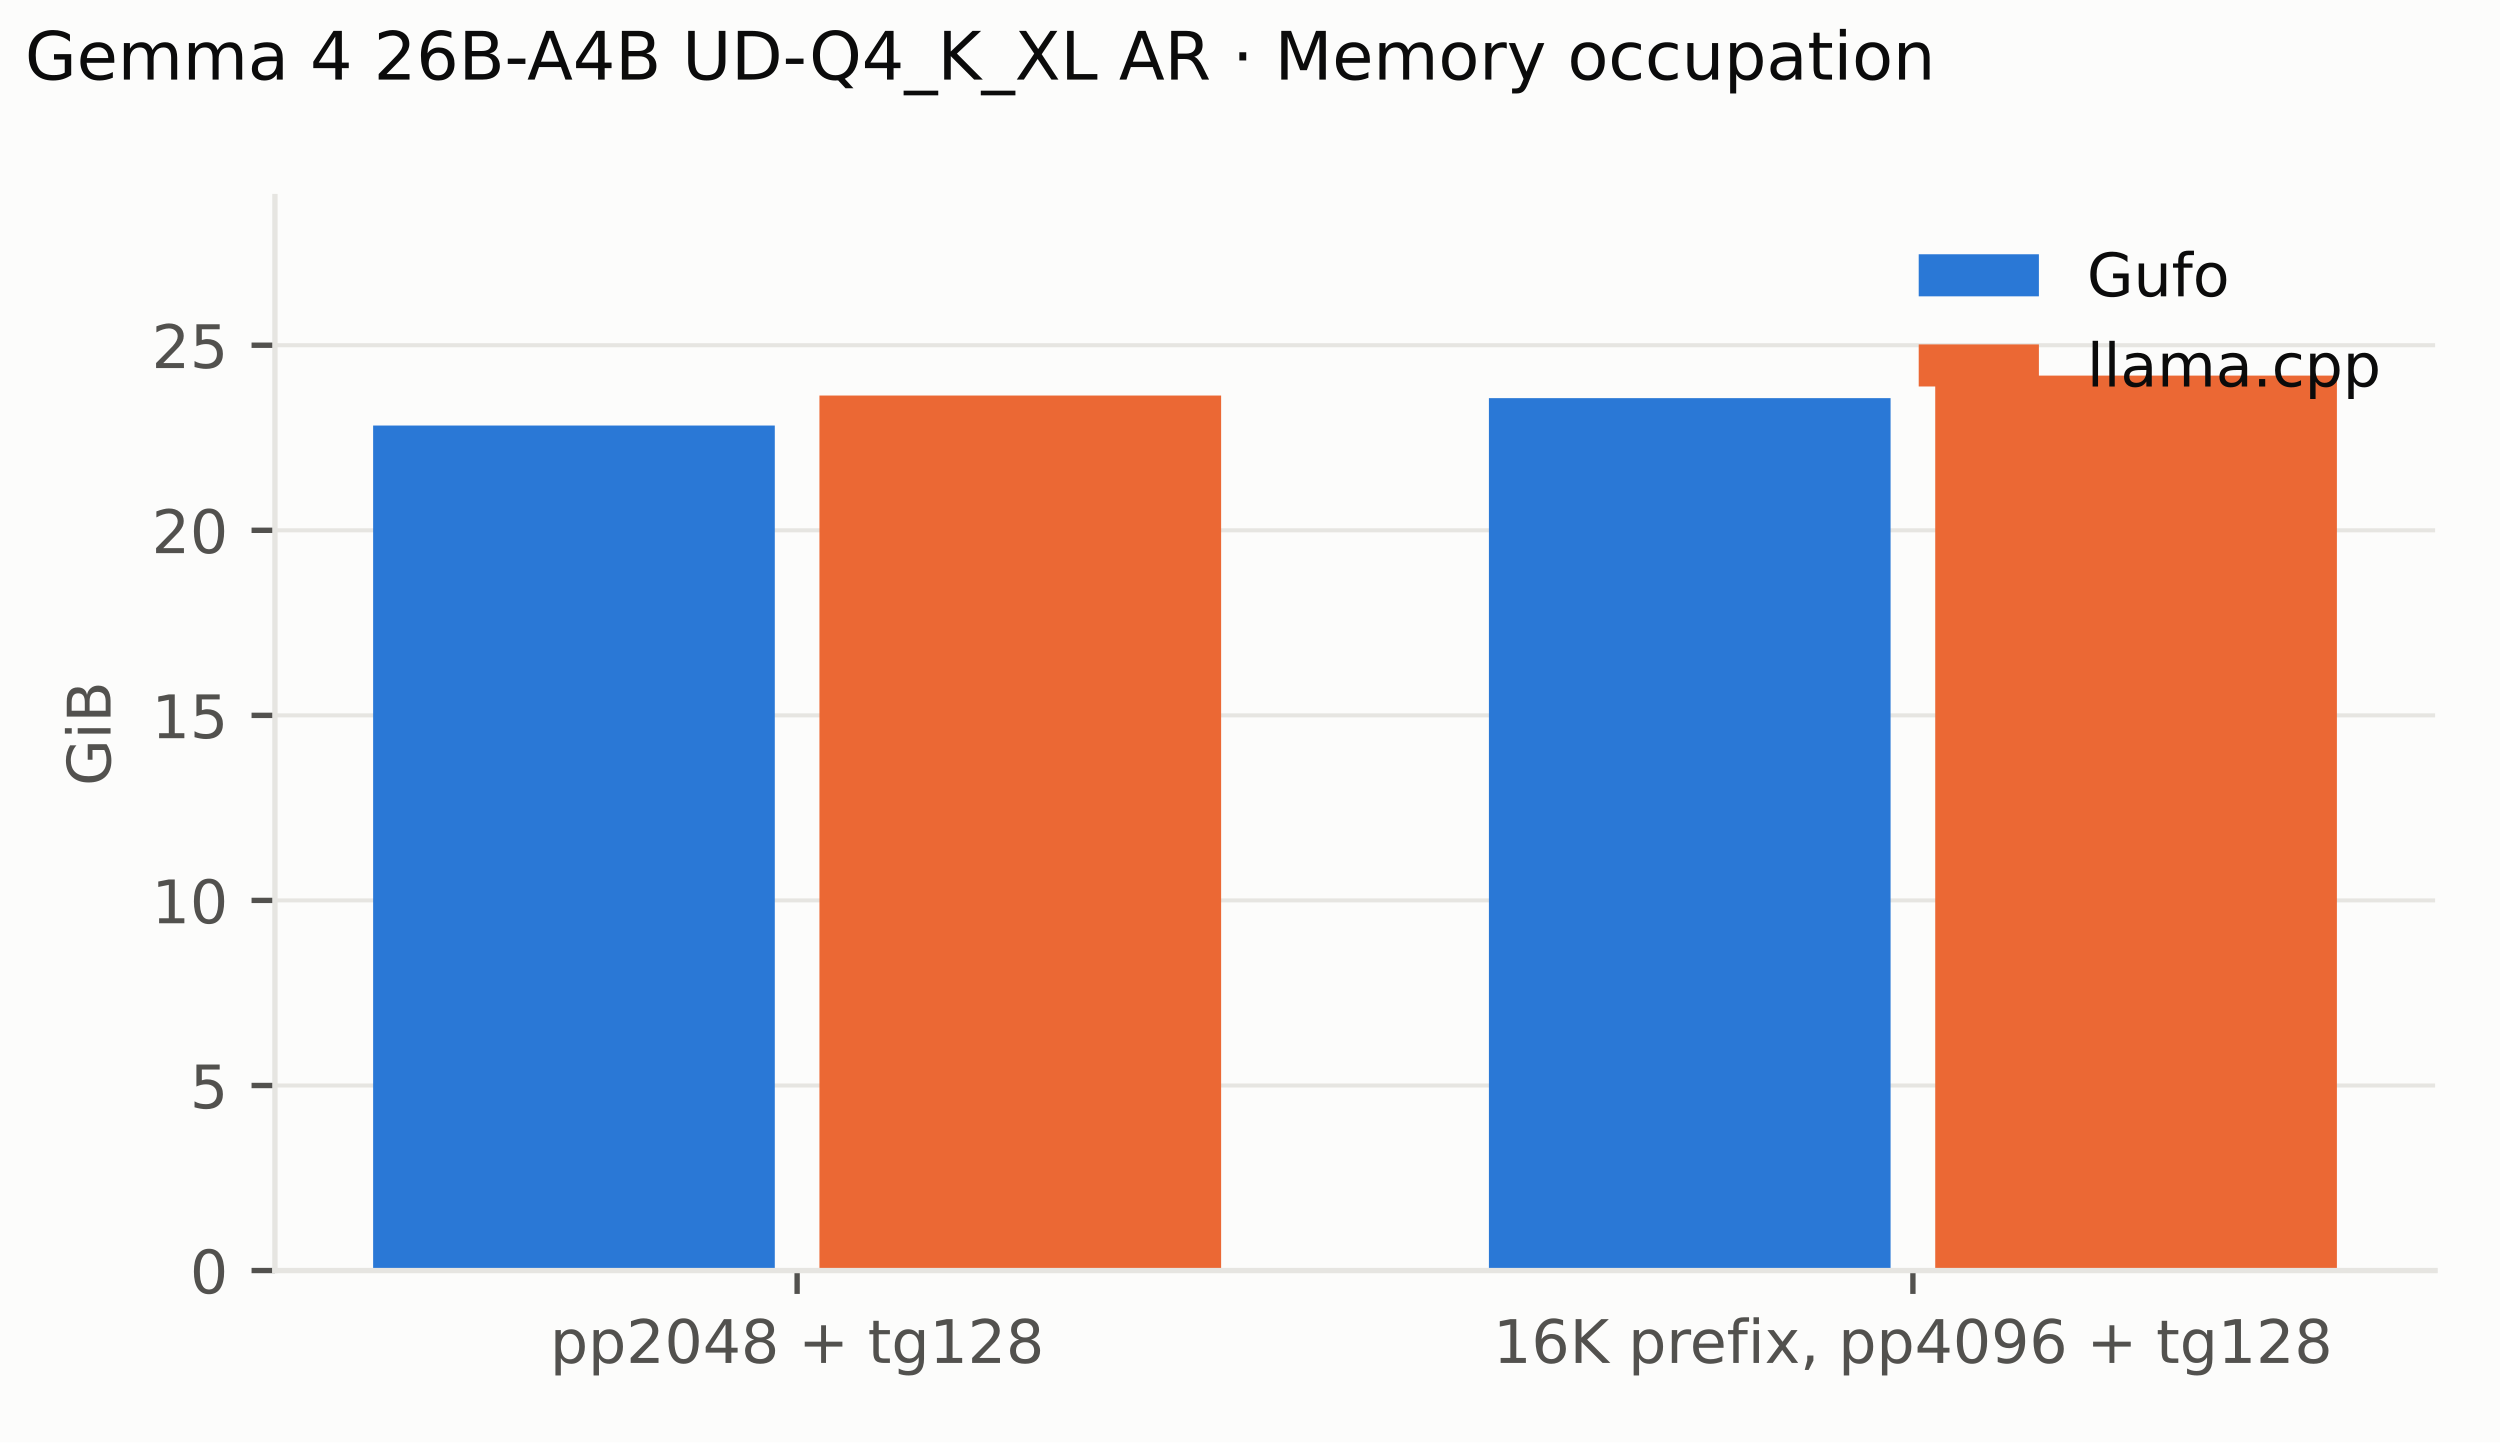
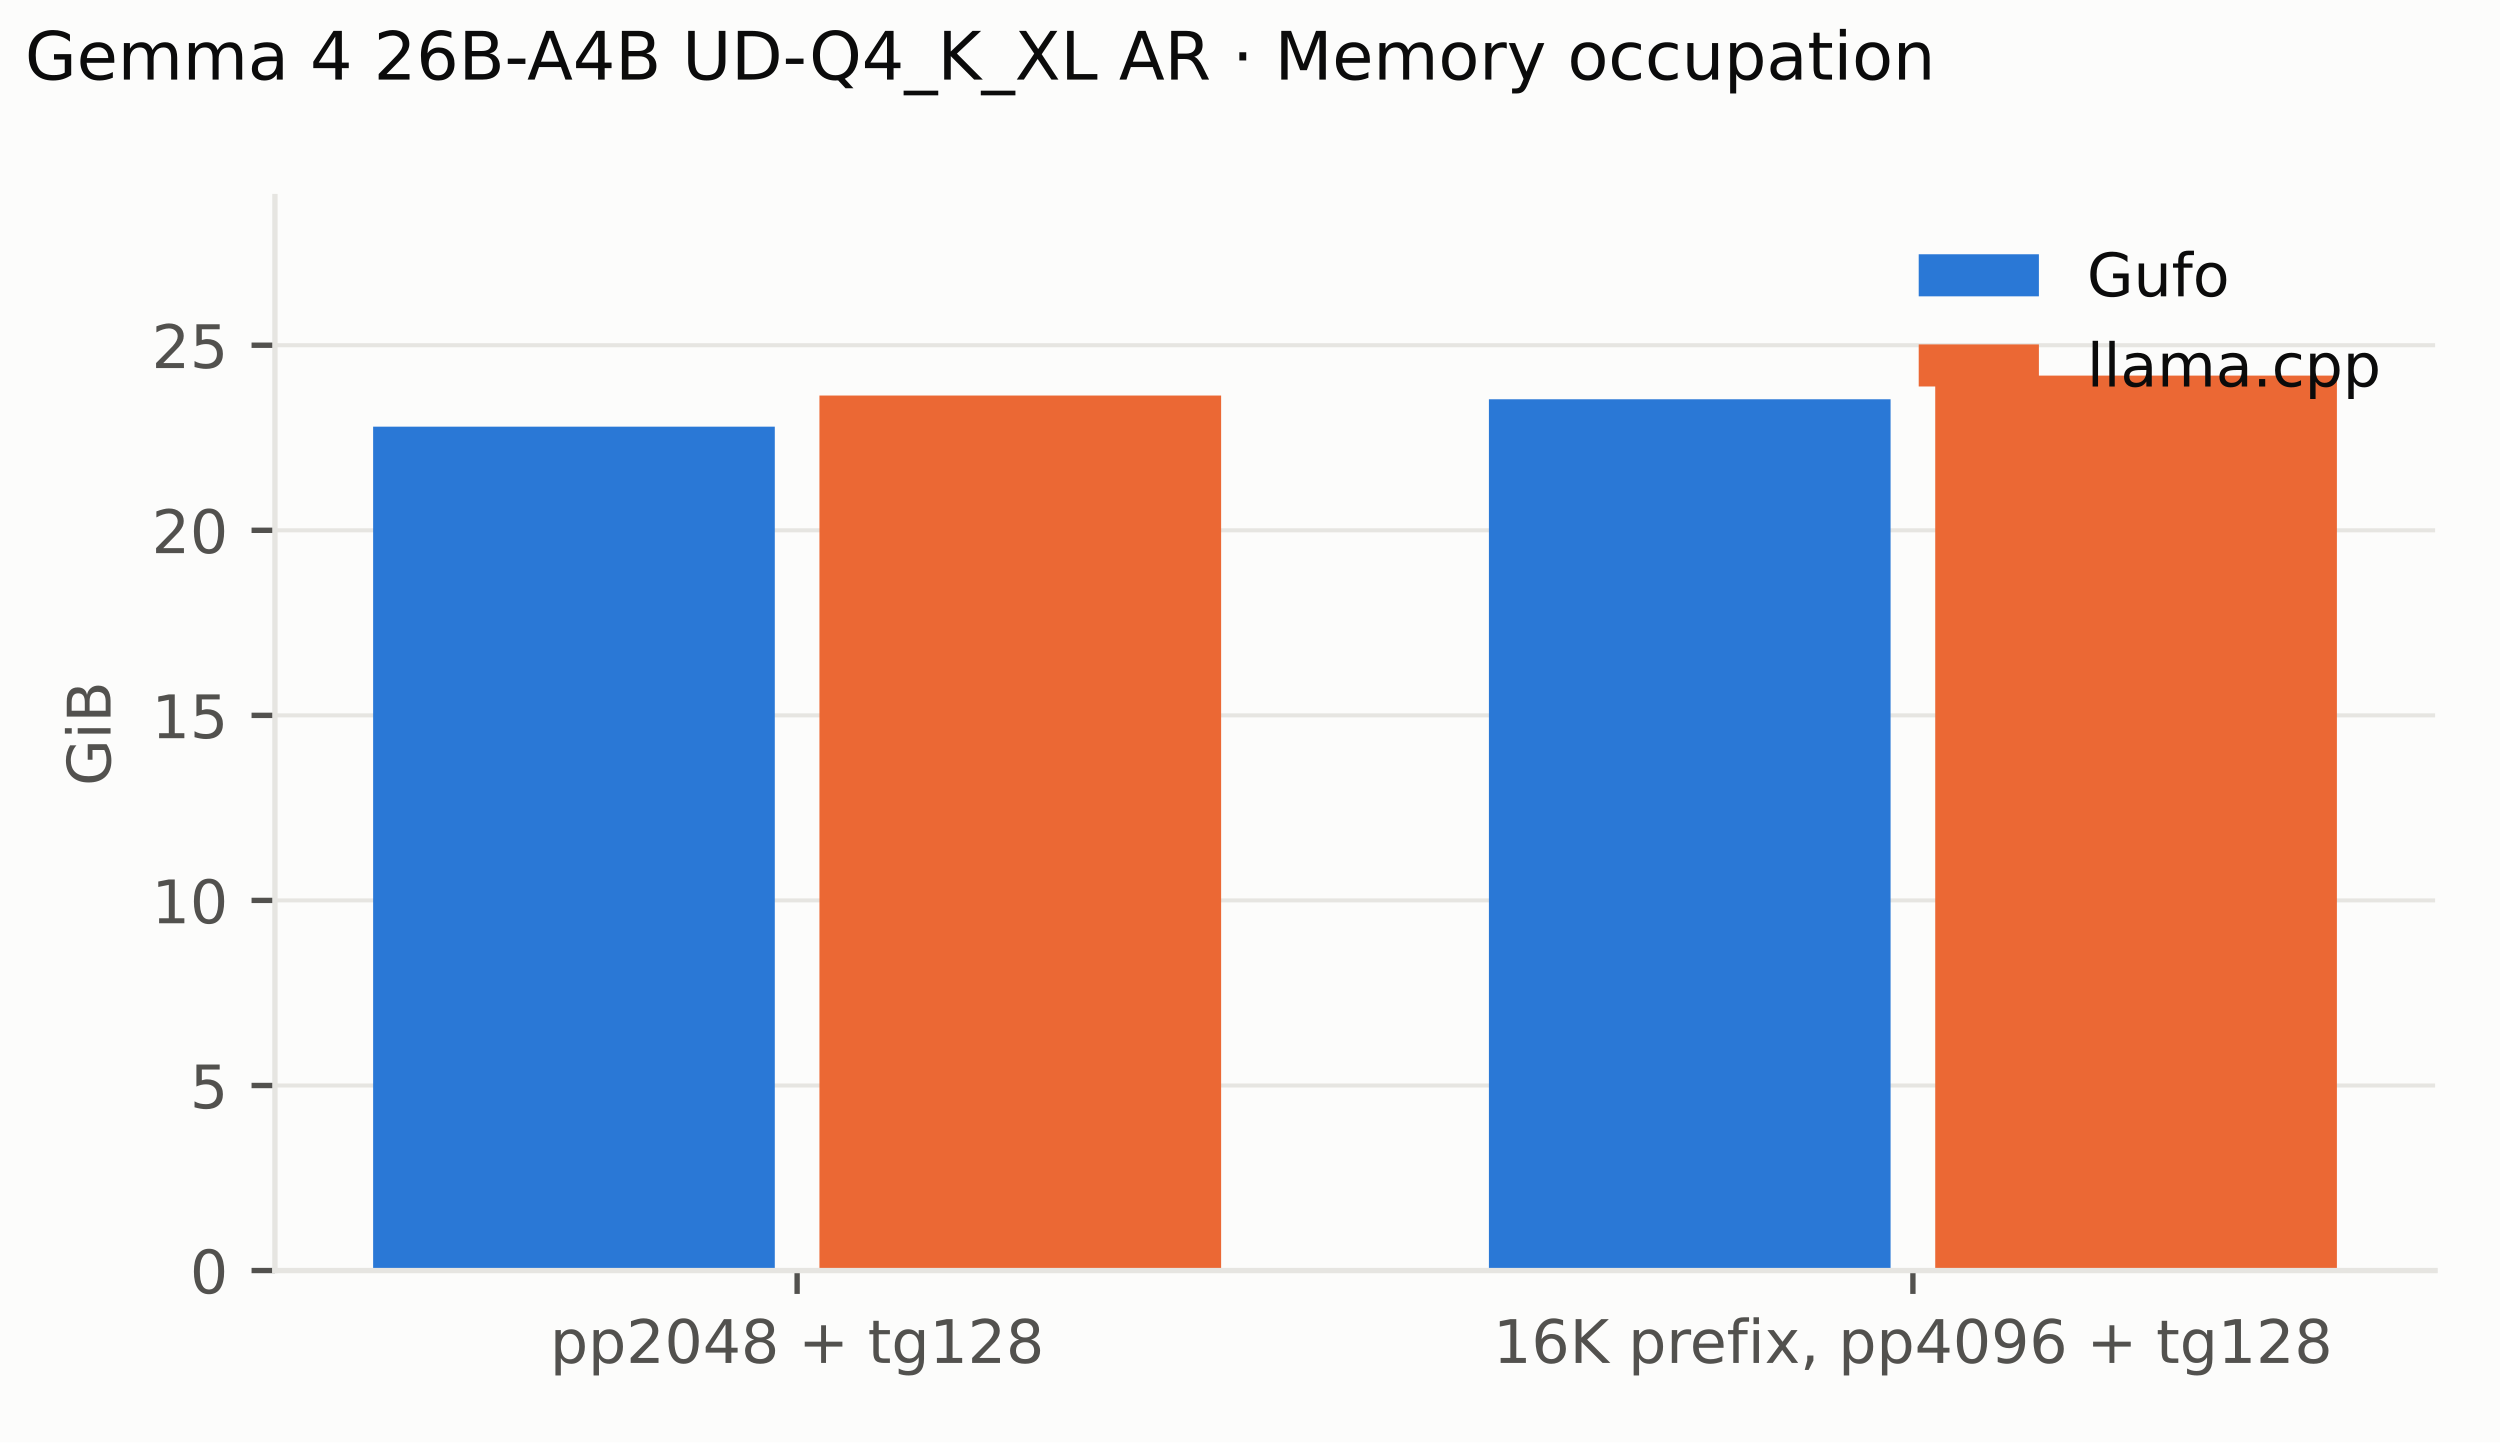
<svg xmlns="http://www.w3.org/2000/svg" xmlns:xlink="http://www.w3.org/1999/xlink" width="374.4pt" height="216pt" viewBox="0 0 374.4 216" version="1.1">
  <defs>
    <style type="text/css">*{stroke-linejoin: round; stroke-linecap: butt}</style>
  </defs>
  <g id="figure_1">
    <g id="patch_1">
      <path d="M 0 216 L 374.4 216 L 374.4 0 L 0 0 z " style="fill: #fcfcfb" />
    </g>
    <g id="axes_1">
      <g id="patch_2">
        <path d="M 41.173 190.279 L 364.68 190.279 L 364.68 29.441 L 41.173 29.441 z " style="fill: #fcfcfb" />
      </g>
      <g id="matplotlib.axis_1">
        <g id="xtick_1">
          <g id="line2d_1">
            <defs>
              <path id="m1ebf051f68" d="M 0 0 L 0 3.5 " style="stroke: #52514e; stroke-width: 0.8" />
            </defs>
            <g>
              <use xlink:href="#m1ebf051f68" x="119.376" y="190.279" style="fill: #52514e; stroke: #52514e; stroke-width: 0.8" />
            </g>
          </g>
          <g id="text_1">
            <text style="font-size: 9px; font-family: 'DejaVu Sans', 'Bitstream Vera Sans', 'Computer Modern Sans Serif', 'Lucida Grande', 'Verdana', 'Geneva', 'Lucid', 'Arial', 'Helvetica', 'Avant Garde', sans-serif; text-anchor: middle; fill: #52514e" x="119.376" y="204.117" transform="rotate(-0 119.3763 204.1172)">pp2048 + tg128</text>
          </g>
        </g>
        <g id="xtick_2">
          <g id="line2d_2">
            <g>
              <use xlink:href="#m1ebf051f68" x="286.477" y="190.279" style="fill: #52514e; stroke: #52514e; stroke-width: 0.8" />
            </g>
          </g>
          <g id="text_2">
            <text style="font-size: 9px; font-family: 'DejaVu Sans', 'Bitstream Vera Sans', 'Computer Modern Sans Serif', 'Lucida Grande', 'Verdana', 'Geneva', 'Lucid', 'Arial', 'Helvetica', 'Avant Garde', sans-serif; text-anchor: middle; fill: #52514e" x="286.477" y="204.118" transform="rotate(-0 286.4769 204.1179)">16K prefix, pp4096 + tg128</text>
          </g>
        </g>
      </g>
      <g id="matplotlib.axis_2">
        <g id="ytick_1">
          <g id="line2d_3">
            <path d="M 41.173 190.279 L 364.68 190.279 " clip-path="url(#pd96fb9d682)" style="fill: none; stroke: #e6e5e1; stroke-width: 0.6; stroke-linecap: square" />
          </g>
          <g id="line2d_4">
            <defs>
              <path id="m680e5b1e24" d="M 0 0 L -3.5 0 " style="stroke: #52514e; stroke-width: 0.8" />
            </defs>
            <g>
              <use xlink:href="#m680e5b1e24" x="41.173" y="190.279" style="fill: #52514e; stroke: #52514e; stroke-width: 0.8" />
            </g>
          </g>
          <g id="text_3">
            <text style="font-size: 9px; font-family: 'DejaVu Sans', 'Bitstream Vera Sans', 'Computer Modern Sans Serif', 'Lucida Grande', 'Verdana', 'Geneva', 'Lucid', 'Arial', 'Helvetica', 'Avant Garde', sans-serif; text-anchor: end; fill: #52514e" x="34.173" y="193.698" transform="rotate(-0 34.1732 193.6982)">0</text>
          </g>
        </g>
        <g id="ytick_2">
          <g id="line2d_5">
            <path d="M 41.173 162.564 L 364.68 162.564 " clip-path="url(#pd96fb9d682)" style="fill: none; stroke: #e6e5e1; stroke-width: 0.6; stroke-linecap: square" />
          </g>
          <g id="line2d_6">
            <g>
              <use xlink:href="#m680e5b1e24" x="41.173" y="162.564" style="fill: #52514e; stroke: #52514e; stroke-width: 0.8" />
            </g>
          </g>
          <g id="text_4">
            <text style="font-size: 9px; font-family: 'DejaVu Sans', 'Bitstream Vera Sans', 'Computer Modern Sans Serif', 'Lucida Grande', 'Verdana', 'Geneva', 'Lucid', 'Arial', 'Helvetica', 'Avant Garde', sans-serif; text-anchor: end; fill: #52514e" x="34.173" y="165.983" transform="rotate(-0 34.1732 165.9828)">5</text>
          </g>
        </g>
        <g id="ytick_3">
          <g id="line2d_7">
            <path d="M 41.173 134.848 L 364.68 134.848 " clip-path="url(#pd96fb9d682)" style="fill: none; stroke: #e6e5e1; stroke-width: 0.6; stroke-linecap: square" />
          </g>
          <g id="line2d_8">
            <g>
              <use xlink:href="#m680e5b1e24" x="41.173" y="134.848" style="fill: #52514e; stroke: #52514e; stroke-width: 0.8" />
            </g>
          </g>
          <g id="text_5">
            <text style="font-size: 9px; font-family: 'DejaVu Sans', 'Bitstream Vera Sans', 'Computer Modern Sans Serif', 'Lucida Grande', 'Verdana', 'Geneva', 'Lucid', 'Arial', 'Helvetica', 'Avant Garde', sans-serif; text-anchor: end; fill: #52514e" x="34.173" y="138.267" transform="rotate(-0 34.1732 138.2673)">10</text>
          </g>
        </g>
        <g id="ytick_4">
          <g id="line2d_9">
            <path d="M 41.173 107.133 L 364.68 107.133 " clip-path="url(#pd96fb9d682)" style="fill: none; stroke: #e6e5e1; stroke-width: 0.6; stroke-linecap: square" />
          </g>
          <g id="line2d_10">
            <g>
              <use xlink:href="#m680e5b1e24" x="41.173" y="107.133" style="fill: #52514e; stroke: #52514e; stroke-width: 0.8" />
            </g>
          </g>
          <g id="text_6">
            <text style="font-size: 9px; font-family: 'DejaVu Sans', 'Bitstream Vera Sans', 'Computer Modern Sans Serif', 'Lucida Grande', 'Verdana', 'Geneva', 'Lucid', 'Arial', 'Helvetica', 'Avant Garde', sans-serif; text-anchor: end; fill: #52514e" x="34.173" y="110.552" transform="rotate(-0 34.1732 110.5518)">15</text>
          </g>
        </g>
        <g id="ytick_5">
          <g id="line2d_11">
            <path d="M 41.173 79.417 L 364.68 79.417 " clip-path="url(#pd96fb9d682)" style="fill: none; stroke: #e6e5e1; stroke-width: 0.6; stroke-linecap: square" />
          </g>
          <g id="line2d_12">
            <g>
              <use xlink:href="#m680e5b1e24" x="41.173" y="79.417" style="fill: #52514e; stroke: #52514e; stroke-width: 0.8" />
            </g>
          </g>
          <g id="text_7">
            <text style="font-size: 9px; font-family: 'DejaVu Sans', 'Bitstream Vera Sans', 'Computer Modern Sans Serif', 'Lucida Grande', 'Verdana', 'Geneva', 'Lucid', 'Arial', 'Helvetica', 'Avant Garde', sans-serif; text-anchor: end; fill: #52514e" x="34.173" y="82.836" transform="rotate(-0 34.1732 82.83629)">20</text>
          </g>
        </g>
        <g id="ytick_6">
          <g id="line2d_13">
            <path d="M 41.173 51.702 L 364.68 51.702 " clip-path="url(#pd96fb9d682)" style="fill: none; stroke: #e6e5e1; stroke-width: 0.6; stroke-linecap: square" />
          </g>
          <g id="line2d_14">
            <g>
              <use xlink:href="#m680e5b1e24" x="41.173" y="51.702" style="fill: #52514e; stroke: #52514e; stroke-width: 0.8" />
            </g>
          </g>
          <g id="text_8">
            <text style="font-size: 9px; font-family: 'DejaVu Sans', 'Bitstream Vera Sans', 'Computer Modern Sans Serif', 'Lucida Grande', 'Verdana', 'Geneva', 'Lucid', 'Arial', 'Helvetica', 'Avant Garde', sans-serif; text-anchor: end; fill: #52514e" x="34.173" y="55.121" transform="rotate(-0 34.1732 55.12081)">25</text>
          </g>
        </g>
        <g id="text_9">
          <text style="font-size: 9px; font-family: 'DejaVu Sans', 'Bitstream Vera Sans', 'Computer Modern Sans Serif', 'Lucida Grande', 'Verdana', 'Geneva', 'Lucid', 'Arial', 'Helvetica', 'Avant Garde', sans-serif; text-anchor: middle; fill: #52514e" x="16.559" y="109.86" transform="rotate(-90 16.55859 109.86)">GiB</text>
        </g>
      </g>
      <g id="patch_3">
-         <path d="M 55.878 190.279 L 116.034 190.279 L 116.034 63.73 L 55.878 63.73 z " clip-path="url(#pd96fb9d682)" style="fill: #2a78d6" />
+         <path d="M 55.878 190.279 L 116.034 190.279 L 116.034 63.897 L 55.878 63.897 z " clip-path="url(#pd96fb9d682)" style="fill: #2a78d6" />
      </g>
      <g id="patch_4">
-         <path d="M 222.979 190.279 L 283.135 190.279 L 283.135 59.628 L 222.979 59.628 z " clip-path="url(#pd96fb9d682)" style="fill: #2a78d6" />
+         <path d="M 222.979 190.279 L 283.135 190.279 L 283.135 59.795 L 222.979 59.795 z " clip-path="url(#pd96fb9d682)" style="fill: #2a78d6" />
      </g>
      <g id="patch_5">
        <path d="M 122.718 190.279 L 182.875 190.279 L 182.875 59.24 L 122.718 59.24 z " clip-path="url(#pd96fb9d682)" style="fill: #eb6834" />
      </g>
      <g id="patch_6">
        <path d="M 289.819 190.279 L 349.975 190.279 L 349.975 56.247 L 289.819 56.247 z " clip-path="url(#pd96fb9d682)" style="fill: #eb6834" />
      </g>
      <g id="patch_7">
        <path d="M 41.173 190.279 L 41.173 29.441 " style="fill: none; stroke: #e6e5e1; stroke-width: 0.8; stroke-linejoin: miter; stroke-linecap: square" />
      </g>
      <g id="patch_8">
        <path d="M 41.173 190.279 L 364.68 190.279 " style="fill: none; stroke: #e6e5e1; stroke-width: 0.8; stroke-linejoin: miter; stroke-linecap: square" />
      </g>
      <g id="legend_1">
        <g id="patch_9">
          <path d="M 287.346 44.379 L 305.346 44.379 L 305.346 38.079 L 287.346 38.079 z " style="fill: #2a78d6" />
        </g>
        <g id="text_10">
          <text style="font-size: 9px; font-family: 'DejaVu Sans', 'Bitstream Vera Sans', 'Computer Modern Sans Serif', 'Lucida Grande', 'Verdana', 'Geneva', 'Lucid', 'Arial', 'Helvetica', 'Avant Garde', sans-serif; text-anchor: start; fill: #0b0b0b" x="312.546" y="44.379" transform="rotate(-0 312.5461 44.37938)">Gufo</text>
        </g>
        <g id="patch_10">
          <path d="M 287.346 57.88 L 305.346 57.88 L 305.346 51.58 L 287.346 51.58 z " style="fill: #eb6834" />
        </g>
        <g id="text_11">
          <text style="font-size: 9px; font-family: 'DejaVu Sans', 'Bitstream Vera Sans', 'Computer Modern Sans Serif', 'Lucida Grande', 'Verdana', 'Geneva', 'Lucid', 'Arial', 'Helvetica', 'Avant Garde', sans-serif; text-anchor: start; fill: #0b0b0b" x="312.546" y="57.88" transform="rotate(-0 312.5461 57.88008)">llama.cpp</text>
        </g>
      </g>
    </g>
    <g id="text_12">
      <text style="font-size: 10px; font-family: 'DejaVu Sans', 'Bitstream Vera Sans', 'Computer Modern Sans Serif', 'Lucida Grande', 'Verdana', 'Geneva', 'Lucid', 'Arial', 'Helvetica', 'Avant Garde', sans-serif; text-anchor: start; fill: #0b0b0b" x="3.744" y="11.918" transform="rotate(-0 3.744 11.91844)">Gemma 4 26B-A4B UD-Q4_K_XL AR · Memory occupation</text>
    </g>
  </g>
  <defs>
    <clipPath id="pd96fb9d682">
      <rect x="41.173" y="29.441" width="323.507" height="160.839" />
    </clipPath>
  </defs>
</svg>
